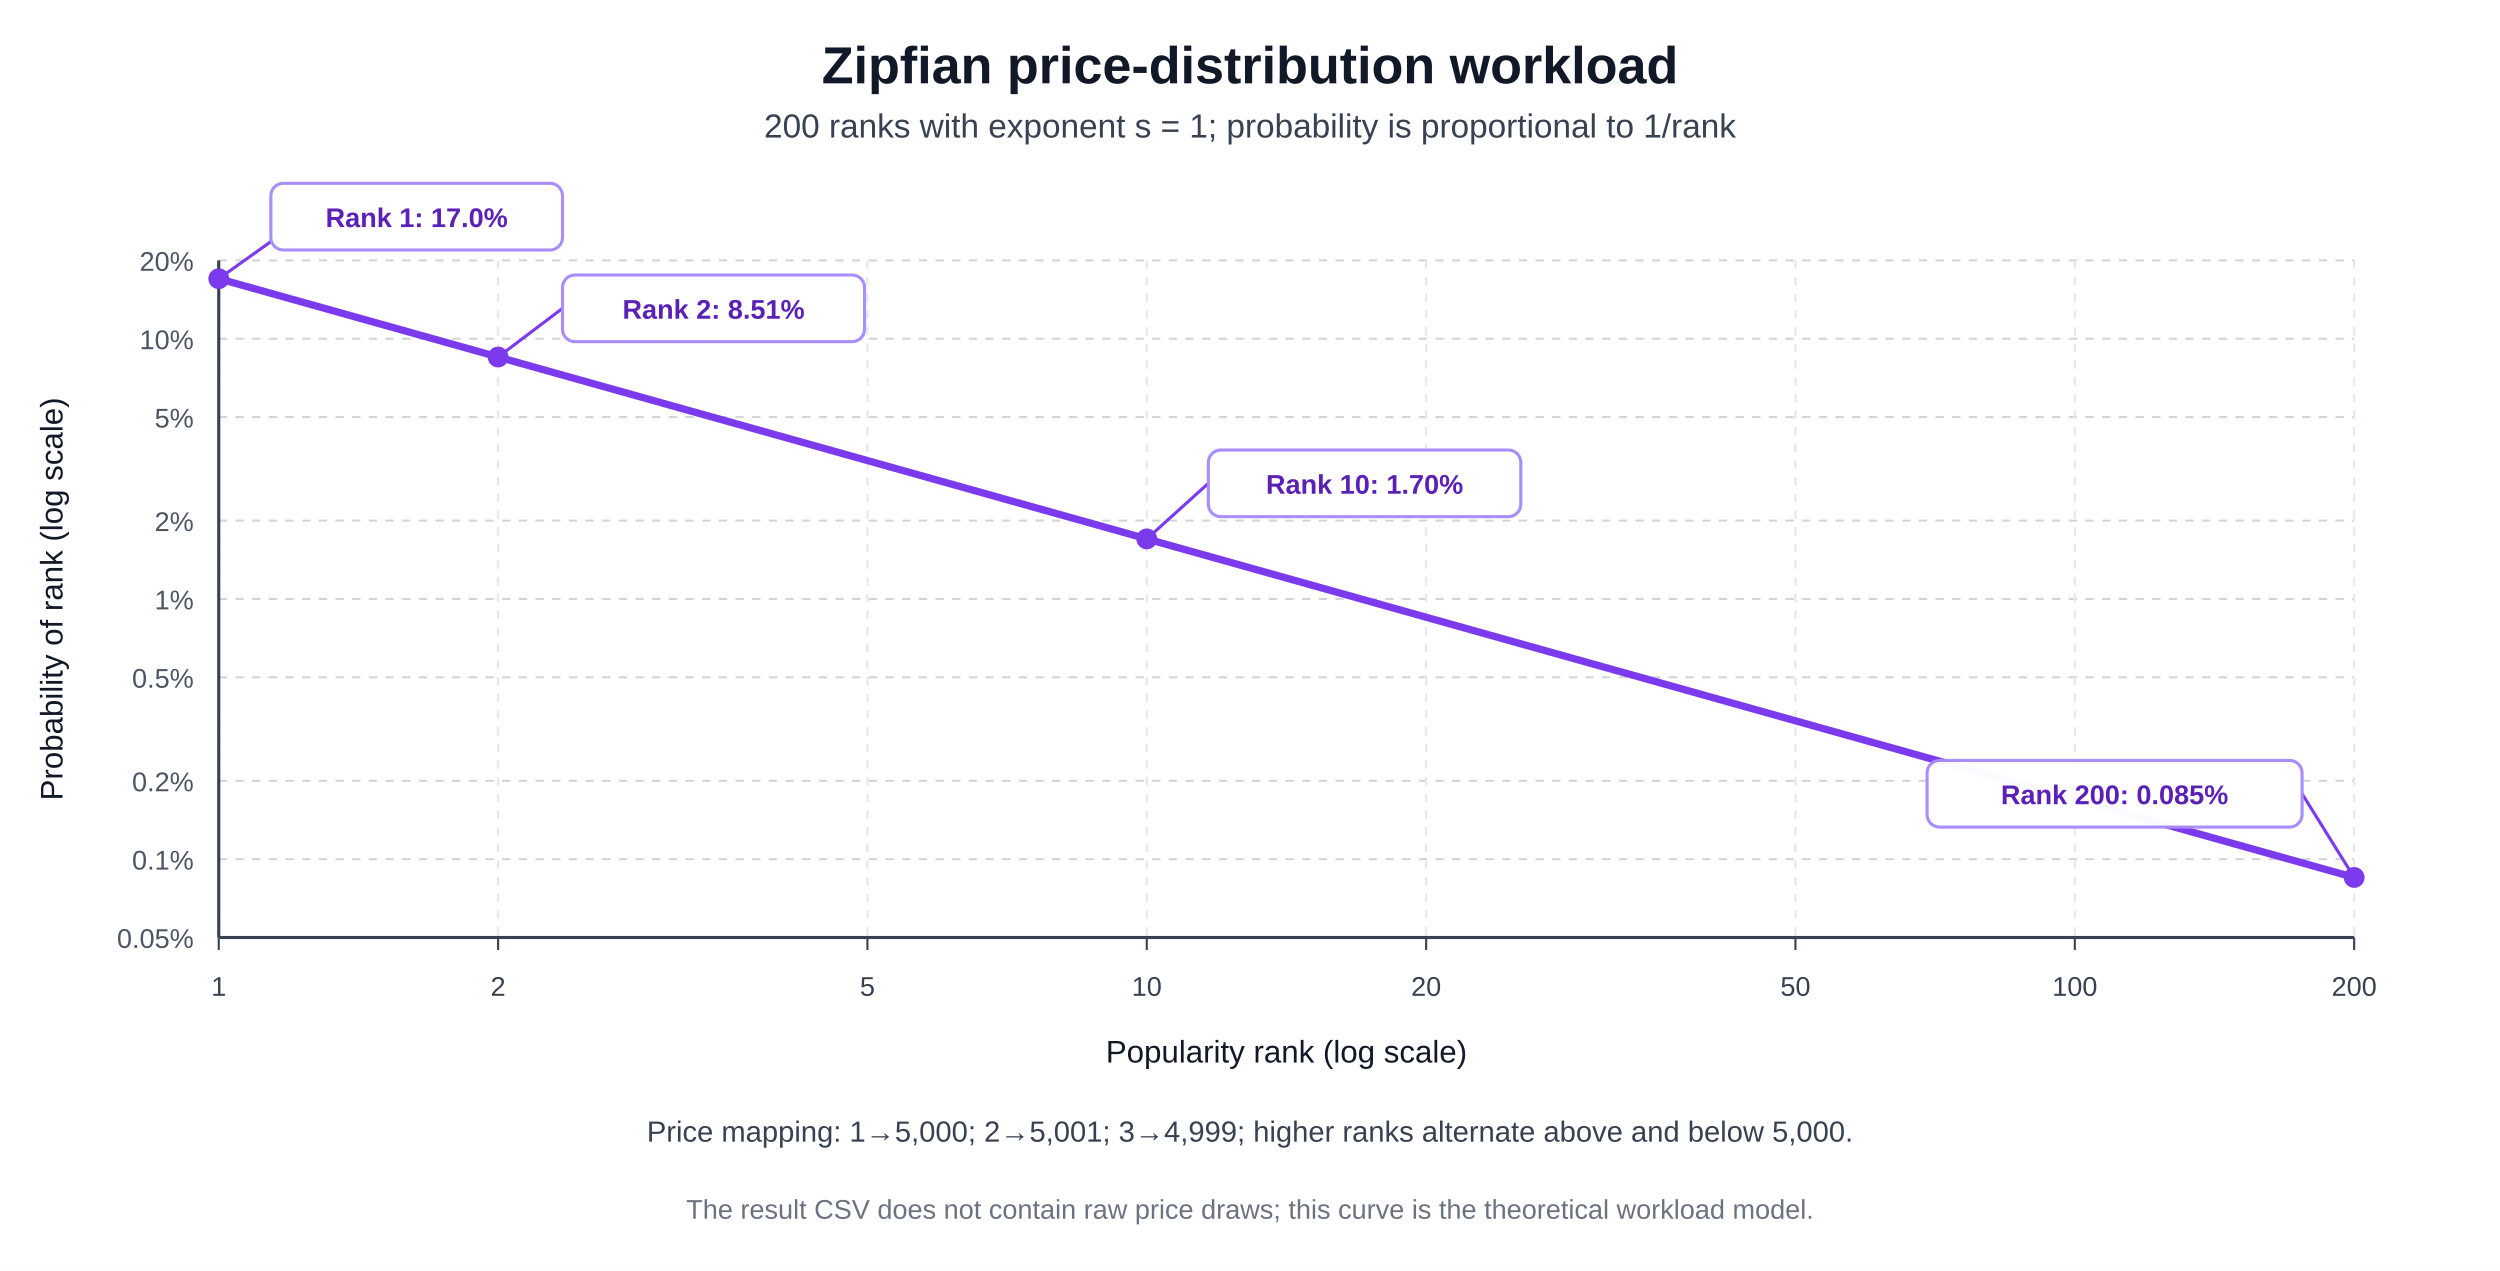
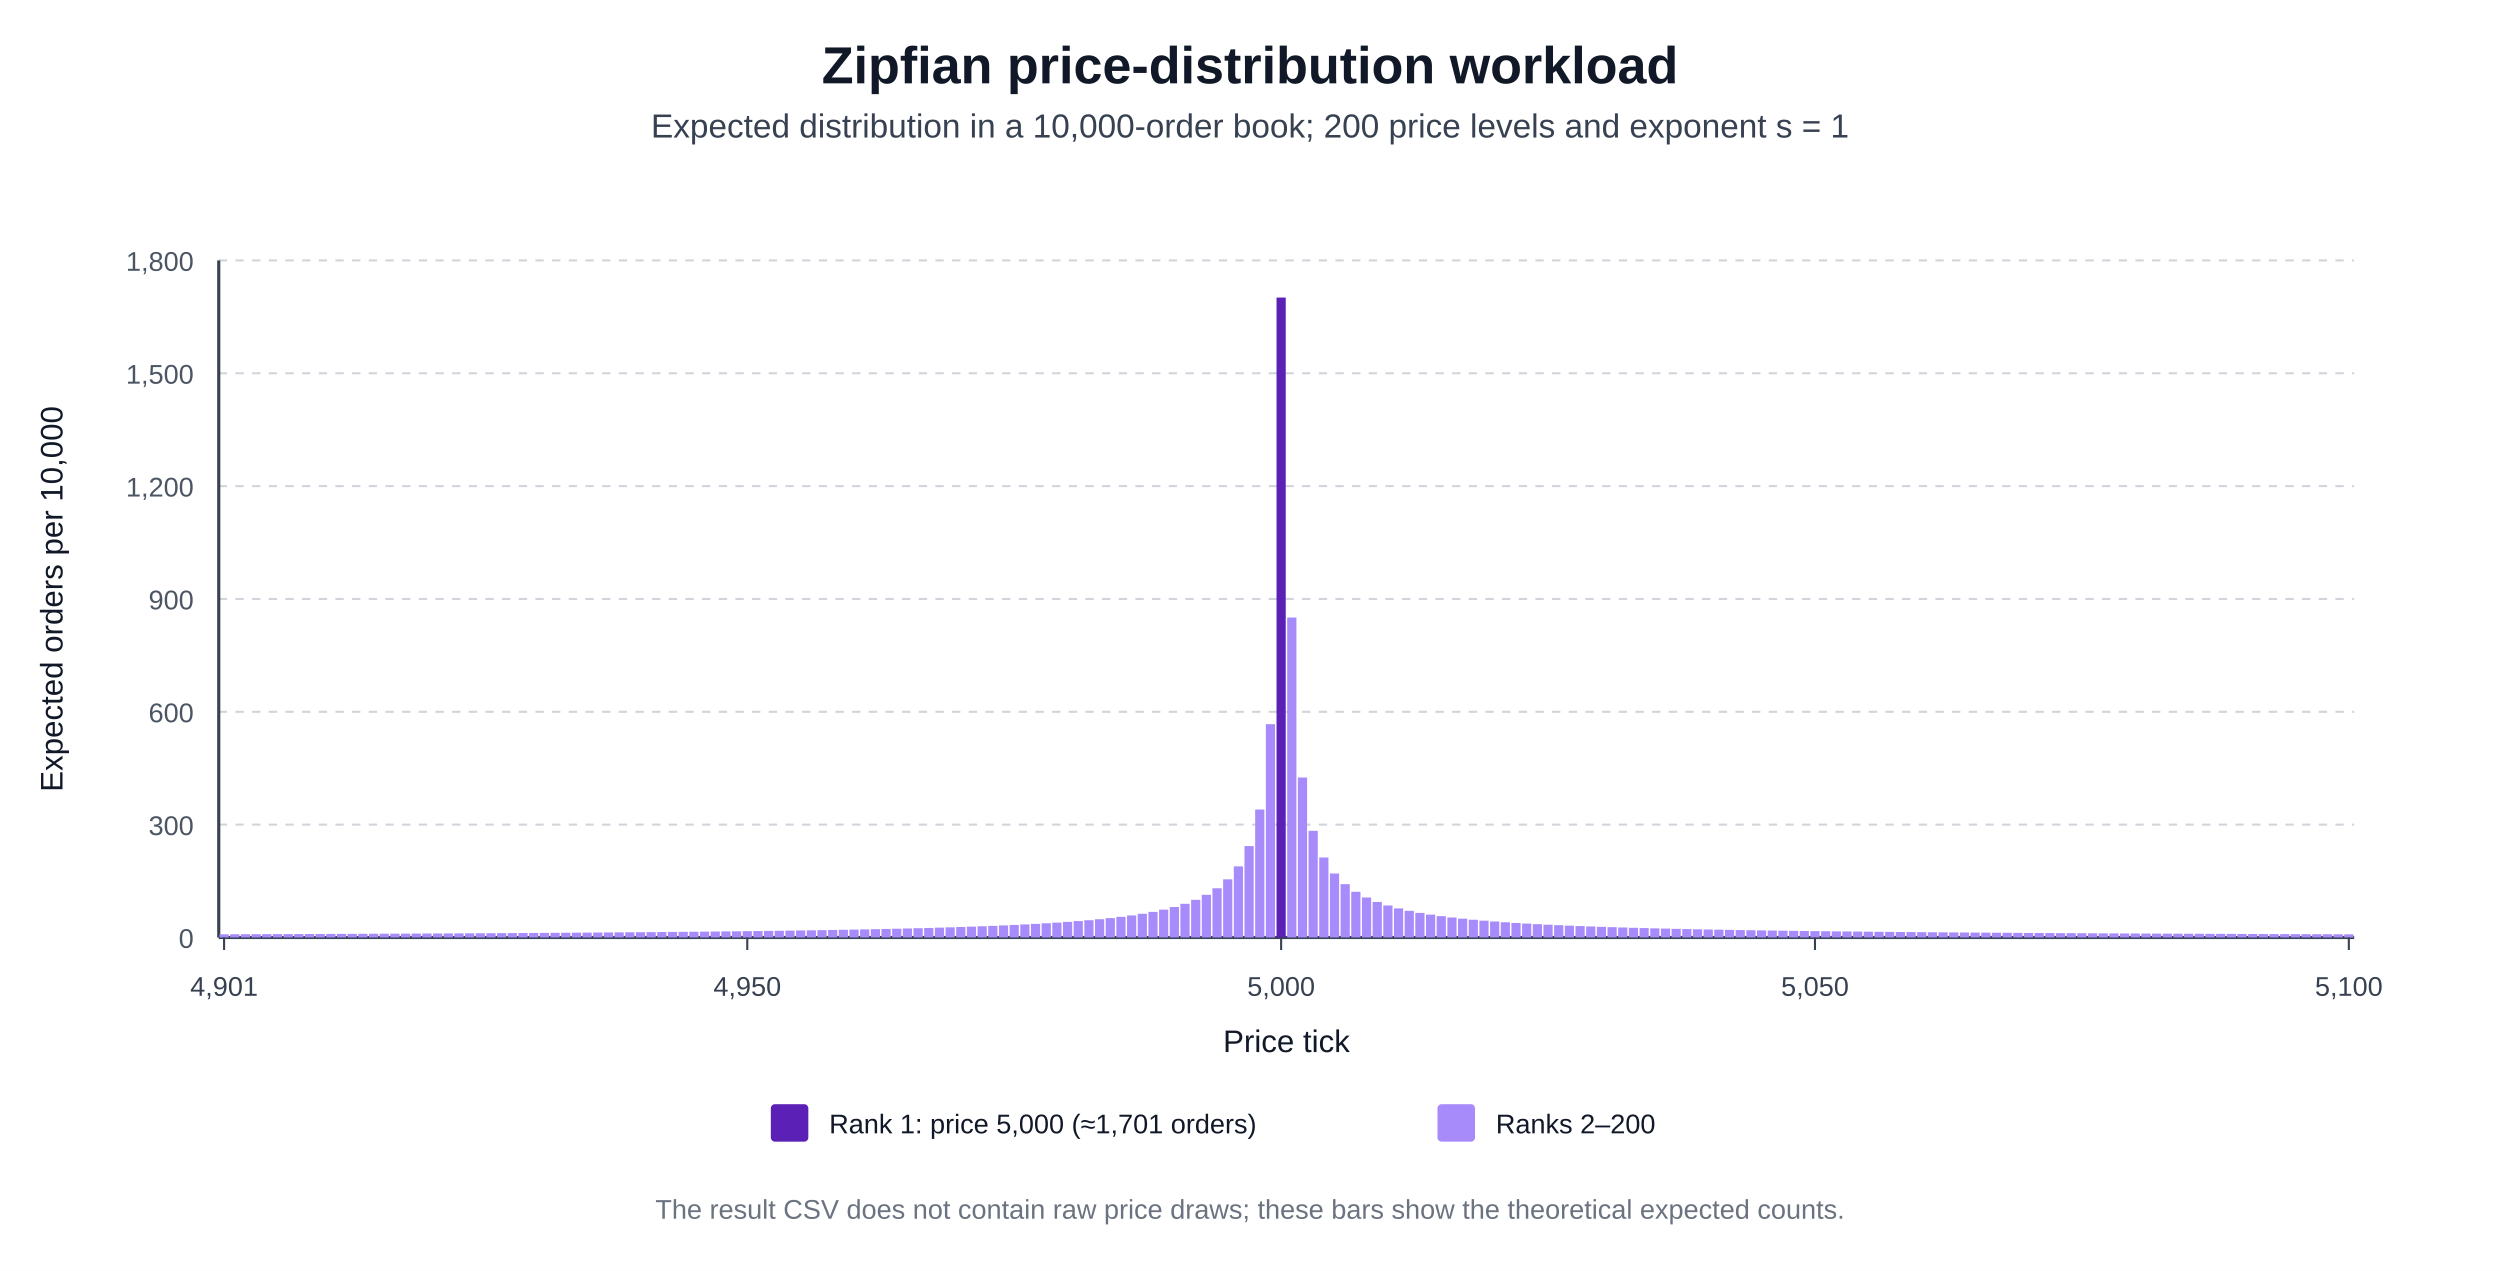
<svg xmlns="http://www.w3.org/2000/svg" width="1200" height="610" viewBox="0 0 1200 610">
  <rect width="100%" height="100%" fill="white" />
  <text x="600.00" y="40.00" font-family="Arial, Helvetica, sans-serif" font-size="25" font-weight="bold" fill="#111827" text-anchor="middle">Zipfian price-distribution workload</text>
-   <text x="600.00" y="66.00" font-family="Arial, Helvetica, sans-serif" font-size="16" font-weight="normal" fill="#374151" text-anchor="middle">200 ranks with exponent s = 1; probability is proportional to 1/rank</text>
+   <text x="600.00" y="66.00" font-family="Arial, Helvetica, sans-serif" font-size="16" font-weight="normal" fill="#374151" text-anchor="middle">Expected distribution in a 10,000-order book; 200 price levels and exponent s = 1</text>
  <line x1="105.00" y1="450.00" x2="1130.00" y2="450.00" stroke="#D1D5DB" stroke-width="1" stroke-dasharray="4 4" />
-   <text x="93.00" y="455.00" font-family="Arial, Helvetica, sans-serif" font-size="13" font-weight="normal" fill="#4B5563" text-anchor="end">0.05%</text>
-   <line x1="105.00" y1="412.40" x2="1130.00" y2="412.40" stroke="#D1D5DB" stroke-width="1" stroke-dasharray="4 4" />
-   <text x="93.00" y="417.40" font-family="Arial, Helvetica, sans-serif" font-size="13" font-weight="normal" fill="#4B5563" text-anchor="end">0.1%</text>
-   <line x1="105.00" y1="374.80" x2="1130.00" y2="374.80" stroke="#D1D5DB" stroke-width="1" stroke-dasharray="4 4" />
-   <text x="93.00" y="379.80" font-family="Arial, Helvetica, sans-serif" font-size="13" font-weight="normal" fill="#4B5563" text-anchor="end">0.2%</text>
-   <line x1="105.00" y1="325.10" x2="1130.00" y2="325.10" stroke="#D1D5DB" stroke-width="1" stroke-dasharray="4 4" />
-   <text x="93.00" y="330.10" font-family="Arial, Helvetica, sans-serif" font-size="13" font-weight="normal" fill="#4B5563" text-anchor="end">0.5%</text>
+   <text x="93.00" y="455.00" font-family="Arial, Helvetica, sans-serif" font-size="13" font-weight="normal" fill="#4B5563" text-anchor="end">0</text>
+   <line x1="105.00" y1="395.83" x2="1130.00" y2="395.83" stroke="#D1D5DB" stroke-width="1" stroke-dasharray="4 4" />
+   <text x="93.00" y="400.83" font-family="Arial, Helvetica, sans-serif" font-size="13" font-weight="normal" fill="#4B5563" text-anchor="end">300</text>
+   <line x1="105.00" y1="341.67" x2="1130.00" y2="341.67" stroke="#D1D5DB" stroke-width="1" stroke-dasharray="4 4" />
+   <text x="93.00" y="346.67" font-family="Arial, Helvetica, sans-serif" font-size="13" font-weight="normal" fill="#4B5563" text-anchor="end">600</text>
  <line x1="105.00" y1="287.50" x2="1130.00" y2="287.50" stroke="#D1D5DB" stroke-width="1" stroke-dasharray="4 4" />
-   <text x="93.00" y="292.50" font-family="Arial, Helvetica, sans-serif" font-size="13" font-weight="normal" fill="#4B5563" text-anchor="end">1%</text>
-   <line x1="105.00" y1="249.90" x2="1130.00" y2="249.90" stroke="#D1D5DB" stroke-width="1" stroke-dasharray="4 4" />
-   <text x="93.00" y="254.90" font-family="Arial, Helvetica, sans-serif" font-size="13" font-weight="normal" fill="#4B5563" text-anchor="end">2%</text>
-   <line x1="105.00" y1="200.20" x2="1130.00" y2="200.20" stroke="#D1D5DB" stroke-width="1" stroke-dasharray="4 4" />
-   <text x="93.00" y="205.20" font-family="Arial, Helvetica, sans-serif" font-size="13" font-weight="normal" fill="#4B5563" text-anchor="end">5%</text>
-   <line x1="105.00" y1="162.60" x2="1130.00" y2="162.60" stroke="#D1D5DB" stroke-width="1" stroke-dasharray="4 4" />
-   <text x="93.00" y="167.60" font-family="Arial, Helvetica, sans-serif" font-size="13" font-weight="normal" fill="#4B5563" text-anchor="end">10%</text>
+   <text x="93.00" y="292.50" font-family="Arial, Helvetica, sans-serif" font-size="13" font-weight="normal" fill="#4B5563" text-anchor="end">900</text>
+   <line x1="105.00" y1="233.33" x2="1130.00" y2="233.33" stroke="#D1D5DB" stroke-width="1" stroke-dasharray="4 4" />
+   <text x="93.00" y="238.33" font-family="Arial, Helvetica, sans-serif" font-size="13" font-weight="normal" fill="#4B5563" text-anchor="end">1,200</text>
+   <line x1="105.00" y1="179.17" x2="1130.00" y2="179.17" stroke="#D1D5DB" stroke-width="1" stroke-dasharray="4 4" />
+   <text x="93.00" y="184.17" font-family="Arial, Helvetica, sans-serif" font-size="13" font-weight="normal" fill="#4B5563" text-anchor="end">1,500</text>
  <line x1="105.00" y1="125.00" x2="1130.00" y2="125.00" stroke="#D1D5DB" stroke-width="1" stroke-dasharray="4 4" />
-   <text x="93.00" y="130.00" font-family="Arial, Helvetica, sans-serif" font-size="13" font-weight="normal" fill="#4B5563" text-anchor="end">20%</text>
-   <line x1="105.00" y1="125.00" x2="105.00" y2="450.00" stroke="#E5E7EB" stroke-width="1" stroke-dasharray="4 4" />
-   <line x1="105.00" y1="450.00" x2="105.00" y2="456.00" stroke="#374151" stroke-width="1" />
-   <text x="105.00" y="478.00" font-family="Arial, Helvetica, sans-serif" font-size="13" font-weight="normal" fill="#374151" text-anchor="middle">1</text>
-   <line x1="239.09" y1="125.00" x2="239.09" y2="450.00" stroke="#E5E7EB" stroke-width="1" stroke-dasharray="4 4" />
-   <line x1="239.09" y1="450.00" x2="239.09" y2="456.00" stroke="#374151" stroke-width="1" />
-   <text x="239.09" y="478.00" font-family="Arial, Helvetica, sans-serif" font-size="13" font-weight="normal" fill="#374151" text-anchor="middle">2</text>
-   <line x1="416.36" y1="125.00" x2="416.36" y2="450.00" stroke="#E5E7EB" stroke-width="1" stroke-dasharray="4 4" />
-   <line x1="416.36" y1="450.00" x2="416.36" y2="456.00" stroke="#374151" stroke-width="1" />
-   <text x="416.36" y="478.00" font-family="Arial, Helvetica, sans-serif" font-size="13" font-weight="normal" fill="#374151" text-anchor="middle">5</text>
-   <line x1="550.45" y1="125.00" x2="550.45" y2="450.00" stroke="#E5E7EB" stroke-width="1" stroke-dasharray="4 4" />
-   <line x1="550.45" y1="450.00" x2="550.45" y2="456.00" stroke="#374151" stroke-width="1" />
-   <text x="550.45" y="478.00" font-family="Arial, Helvetica, sans-serif" font-size="13" font-weight="normal" fill="#374151" text-anchor="middle">10</text>
-   <line x1="684.55" y1="125.00" x2="684.55" y2="450.00" stroke="#E5E7EB" stroke-width="1" stroke-dasharray="4 4" />
-   <line x1="684.55" y1="450.00" x2="684.55" y2="456.00" stroke="#374151" stroke-width="1" />
-   <text x="684.55" y="478.00" font-family="Arial, Helvetica, sans-serif" font-size="13" font-weight="normal" fill="#374151" text-anchor="middle">20</text>
-   <line x1="861.81" y1="125.00" x2="861.81" y2="450.00" stroke="#E5E7EB" stroke-width="1" stroke-dasharray="4 4" />
-   <line x1="861.81" y1="450.00" x2="861.81" y2="456.00" stroke="#374151" stroke-width="1" />
-   <text x="861.81" y="478.00" font-family="Arial, Helvetica, sans-serif" font-size="13" font-weight="normal" fill="#374151" text-anchor="middle">50</text>
-   <line x1="995.91" y1="125.00" x2="995.91" y2="450.00" stroke="#E5E7EB" stroke-width="1" stroke-dasharray="4 4" />
-   <line x1="995.91" y1="450.00" x2="995.91" y2="456.00" stroke="#374151" stroke-width="1" />
-   <text x="995.91" y="478.00" font-family="Arial, Helvetica, sans-serif" font-size="13" font-weight="normal" fill="#374151" text-anchor="middle">100</text>
-   <line x1="1130.00" y1="125.00" x2="1130.00" y2="450.00" stroke="#E5E7EB" stroke-width="1" stroke-dasharray="4 4" />
-   <line x1="1130.00" y1="450.00" x2="1130.00" y2="456.00" stroke="#374151" stroke-width="1" />
-   <text x="1130.00" y="478.00" font-family="Arial, Helvetica, sans-serif" font-size="13" font-weight="normal" fill="#374151" text-anchor="middle">200</text>
+   <text x="93.00" y="130.00" font-family="Arial, Helvetica, sans-serif" font-size="13" font-weight="normal" fill="#4B5563" text-anchor="end">1,800</text>
  <line x1="105.00" y1="125.00" x2="105.00" y2="450.00" stroke="#374151" stroke-width="1.5" />
  <line x1="105.00" y1="450.00" x2="1130.00" y2="450.00" stroke="#374151" stroke-width="1.5" />
-   <polyline points="105.00,133.78 239.09,171.37 317.53,193.37 373.19,208.97 416.36,221.08 451.63,230.97 481.45,239.33 507.28,246.57 530.07,252.96 550.45,258.68 568.89,263.85 585.72,268.57 601.21,272.91 615.55,276.93 628.89,280.67 641.38,284.17 653.11,287.46 664.16,290.56 674.62,293.49 684.55,296.28 693.99,298.92 702.99,301.45 711.59,303.86 719.82,306.17 727.72,308.38 735.30,310.51 742.60,312.55 749.64,314.53 756.43,316.43 762.99,318.27 769.33,320.05 775.47,321.77 781.43,323.44 787.20,325.06 792.81,326.63 798.26,328.16 803.56,329.65 808.72,331.09 813.74,332.50 818.64,333.87 823.42,335.21 828.08,336.52 832.63,337.80 837.08,339.04 841.43,340.26 845.68,341.46 849.84,342.62 853.91,343.76 857.90,344.88 861.81,345.98 865.64,347.05 869.40,348.11 873.08,349.14 876.70,350.15 880.25,351.15 883.74,352.13 887.16,353.09 890.52,354.03 893.83,354.96 897.08,355.87 900.28,356.77 903.43,357.65 906.52,358.52 909.57,359.37 912.57,360.21 915.52,361.04 918.43,361.85 921.30,362.66 924.12,363.45 926.90,364.23 929.65,365.00 932.35,365.76 935.02,366.51 937.65,367.24 940.25,367.97 942.81,368.69 945.34,369.40 947.84,370.10 950.30,370.79 952.74,371.47 955.14,372.15 957.51,372.81 959.86,373.47 962.18,374.12 964.46,374.76 966.73,375.40 968.96,376.02 971.18,376.64 973.36,377.26 975.52,377.86 977.66,378.46 979.77,379.05 981.87,379.64 983.94,380.22 985.98,380.80 988.01,381.36 990.01,381.93 992.00,382.48 993.96,383.03 995.91,383.58 997.83,384.12 999.74,384.65 1001.62,385.18 1003.49,385.71 1005.34,386.22 1007.18,386.74 1008.99,387.25 1010.79,387.75 1012.58,388.25 1014.34,388.75 1016.09,389.24 1017.83,389.73 1019.55,390.21 1021.25,390.69 1022.94,391.16 1024.62,391.63 1026.28,392.09 1027.93,392.56 1029.56,393.01 1031.18,393.47 1032.78,393.92 1034.37,394.36 1035.95,394.81 1037.52,395.25 1039.07,395.68 1040.62,396.11 1042.15,396.54 1043.66,396.97 1045.17,397.39 1046.66,397.81 1048.14,398.23 1049.62,398.64 1051.08,399.05 1052.52,399.45 1053.96,399.86 1055.39,400.26 1056.81,400.65 1058.21,401.05 1059.61,401.44 1061.00,401.83 1062.38,402.22 1063.74,402.60 1065.10,402.98 1066.45,403.36 1067.79,403.73 1069.12,404.11 1070.44,404.48 1071.75,404.84 1073.05,405.21 1074.35,405.57 1075.63,405.93 1076.91,406.29 1078.18,406.65 1079.44,407.00 1080.69,407.35 1081.93,407.70 1083.17,408.05 1084.40,408.39 1085.62,408.73 1086.83,409.07 1088.04,409.41 1089.23,409.75 1090.42,410.08 1091.61,410.41 1092.78,410.74 1093.95,411.07 1095.12,411.40 1096.27,411.72 1097.42,412.04 1098.56,412.36 1099.69,412.68 1100.82,413.00 1101.94,413.31 1103.06,413.62 1104.17,413.93 1105.27,414.24 1106.37,414.55 1107.46,414.86 1108.54,415.16 1109.62,415.46 1110.69,415.76 1111.75,416.06 1112.81,416.36 1113.87,416.65 1114.92,416.95 1115.96,417.24 1117.00,417.53 1118.03,417.82 1119.06,418.11 1120.08,418.39 1121.09,418.68 1122.10,418.96 1123.11,419.24 1124.11,419.52 1125.10,419.80 1126.09,420.08 1127.08,420.36 1128.06,420.63 1129.03,420.90 1130.00,421.18" fill="none" stroke="#7C3AED" stroke-width="3.5" stroke-linejoin="round" stroke-linecap="round" />
-   <line x1="105.00" y1="133.78" x2="130.00" y2="116.00" stroke="#7C3AED" stroke-width="1.5" />
-   <rect x="130.00" y="88.00" width="140.00" height="32.00" fill="#FFFFFF" stroke="#A78BFA" stroke-width="1.5" opacity="0.97" rx="6" />
-   <circle cx="105.00" cy="133.78" r="5.00" fill="#7C3AED" />
-   <text x="200.00" y="109.00" font-family="Arial, Helvetica, sans-serif" font-size="13" font-weight="bold" fill="#5B21B6" text-anchor="middle">Rank 1: 17.0%</text>
-   <line x1="239.09" y1="171.37" x2="270.00" y2="148.00" stroke="#7C3AED" stroke-width="1.5" />
-   <rect x="270.00" y="132.00" width="145.00" height="32.00" fill="#FFFFFF" stroke="#A78BFA" stroke-width="1.5" opacity="0.97" rx="6" />
-   <circle cx="239.09" cy="171.37" r="5.00" fill="#7C3AED" />
-   <text x="342.50" y="153.00" font-family="Arial, Helvetica, sans-serif" font-size="13" font-weight="bold" fill="#5B21B6" text-anchor="middle">Rank 2: 8.51%</text>
-   <line x1="550.45" y1="258.68" x2="580.00" y2="232.00" stroke="#7C3AED" stroke-width="1.5" />
-   <rect x="580.00" y="216.00" width="150.00" height="32.00" fill="#FFFFFF" stroke="#A78BFA" stroke-width="1.5" opacity="0.97" rx="6" />
-   <circle cx="550.45" cy="258.68" r="5.00" fill="#7C3AED" />
-   <text x="655.00" y="237.00" font-family="Arial, Helvetica, sans-serif" font-size="13" font-weight="bold" fill="#5B21B6" text-anchor="middle">Rank 10: 1.70%</text>
-   <line x1="1130.00" y1="421.18" x2="1105.00" y2="381.00" stroke="#7C3AED" stroke-width="1.5" />
-   <rect x="925.00" y="365.00" width="180.00" height="32.00" fill="#FFFFFF" stroke="#A78BFA" stroke-width="1.5" opacity="0.97" rx="6" />
-   <circle cx="1130.00" cy="421.18" r="5.00" fill="#7C3AED" />
-   <text x="1015.00" y="386.00" font-family="Arial, Helvetica, sans-serif" font-size="13" font-weight="bold" fill="#5B21B6" text-anchor="middle">Rank 200: 0.085%</text>
-   <text x="617.50" y="510.00" font-family="Arial, Helvetica, sans-serif" font-size="15" font-weight="normal" fill="#111827" text-anchor="middle">Popularity rank (log scale)</text>
-   <text x="30.00" y="287.50" font-family="Arial, Helvetica, sans-serif" font-size="15" font-weight="normal" fill="#111827" text-anchor="middle" transform="rotate(-90.0 30.00 287.50)">Probability of rank (log scale)</text>
-   <text x="600.00" y="548.00" font-family="Arial, Helvetica, sans-serif" font-size="14" font-weight="normal" fill="#374151" text-anchor="middle">Price mapping: 1→5,000; 2→5,001; 3→4,999; higher ranks alternate above and below 5,000.</text>
-   <text x="600.00" y="585.00" font-family="Arial, Helvetica, sans-serif" font-size="13" font-weight="normal" fill="#6B7280" text-anchor="middle">The result CSV does not contain raw price draws; this curve is the theoretical workload model.</text>
+   <rect x="105.35" y="448.46" width="4.42" height="1.54" fill="#A78BFA" stroke="none" stroke-width="1" opacity="1" rx="0" />
+   <rect x="110.47" y="448.44" width="4.42" height="1.56" fill="#A78BFA" stroke="none" stroke-width="1" opacity="1" rx="0" />
+   <rect x="115.60" y="448.42" width="4.42" height="1.58" fill="#A78BFA" stroke="none" stroke-width="1" opacity="1" rx="0" />
+   <rect x="120.72" y="448.41" width="4.42" height="1.59" fill="#A78BFA" stroke="none" stroke-width="1" opacity="1" rx="0" />
+   <rect x="125.85" y="448.39" width="4.42" height="1.61" fill="#A78BFA" stroke="none" stroke-width="1" opacity="1" rx="0" />
+   <rect x="130.97" y="448.37" width="4.42" height="1.63" fill="#A78BFA" stroke="none" stroke-width="1" opacity="1" rx="0" />
+   <rect x="136.10" y="448.36" width="4.42" height="1.64" fill="#A78BFA" stroke="none" stroke-width="1" opacity="1" rx="0" />
+   <rect x="141.22" y="448.34" width="4.42" height="1.66" fill="#A78BFA" stroke="none" stroke-width="1" opacity="1" rx="0" />
+   <rect x="146.35" y="448.32" width="4.42" height="1.68" fill="#A78BFA" stroke="none" stroke-width="1" opacity="1" rx="0" />
+   <rect x="151.47" y="448.30" width="4.42" height="1.70" fill="#A78BFA" stroke="none" stroke-width="1" opacity="1" rx="0" />
+   <rect x="156.60" y="448.28" width="4.42" height="1.72" fill="#A78BFA" stroke="none" stroke-width="1" opacity="1" rx="0" />
+   <rect x="161.72" y="448.26" width="4.42" height="1.74" fill="#A78BFA" stroke="none" stroke-width="1" opacity="1" rx="0" />
+   <rect x="166.85" y="448.24" width="4.42" height="1.76" fill="#A78BFA" stroke="none" stroke-width="1" opacity="1" rx="0" />
+   <rect x="171.97" y="448.22" width="4.42" height="1.78" fill="#A78BFA" stroke="none" stroke-width="1" opacity="1" rx="0" />
+   <rect x="177.10" y="448.20" width="4.42" height="1.80" fill="#A78BFA" stroke="none" stroke-width="1" opacity="1" rx="0" />
+   <rect x="182.22" y="448.18" width="4.42" height="1.82" fill="#A78BFA" stroke="none" stroke-width="1" opacity="1" rx="0" />
+   <rect x="187.35" y="448.16" width="4.42" height="1.84" fill="#A78BFA" stroke="none" stroke-width="1" opacity="1" rx="0" />
+   <rect x="192.47" y="448.14" width="4.42" height="1.86" fill="#A78BFA" stroke="none" stroke-width="1" opacity="1" rx="0" />
+   <rect x="197.60" y="448.12" width="4.42" height="1.88" fill="#A78BFA" stroke="none" stroke-width="1" opacity="1" rx="0" />
+   <rect x="202.72" y="448.09" width="4.42" height="1.91" fill="#A78BFA" stroke="none" stroke-width="1" opacity="1" rx="0" />
+   <rect x="207.85" y="448.07" width="4.42" height="1.93" fill="#A78BFA" stroke="none" stroke-width="1" opacity="1" rx="0" />
+   <rect x="212.97" y="448.04" width="4.42" height="1.96" fill="#A78BFA" stroke="none" stroke-width="1" opacity="1" rx="0" />
+   <rect x="218.10" y="448.02" width="4.42" height="1.98" fill="#A78BFA" stroke="none" stroke-width="1" opacity="1" rx="0" />
+   <rect x="223.22" y="447.99" width="4.42" height="2.01" fill="#A78BFA" stroke="none" stroke-width="1" opacity="1" rx="0" />
+   <rect x="228.35" y="447.97" width="4.42" height="2.03" fill="#A78BFA" stroke="none" stroke-width="1" opacity="1" rx="0" />
+   <rect x="233.47" y="447.94" width="4.42" height="2.06" fill="#A78BFA" stroke="none" stroke-width="1" opacity="1" rx="0" />
+   <rect x="238.60" y="447.91" width="4.42" height="2.09" fill="#A78BFA" stroke="none" stroke-width="1" opacity="1" rx="0" />
+   <rect x="243.72" y="447.88" width="4.42" height="2.12" fill="#A78BFA" stroke="none" stroke-width="1" opacity="1" rx="0" />
+   <rect x="248.85" y="447.85" width="4.42" height="2.15" fill="#A78BFA" stroke="none" stroke-width="1" opacity="1" rx="0" />
+   <rect x="253.97" y="447.82" width="4.42" height="2.18" fill="#A78BFA" stroke="none" stroke-width="1" opacity="1" rx="0" />
+   <rect x="259.10" y="447.79" width="4.42" height="2.21" fill="#A78BFA" stroke="none" stroke-width="1" opacity="1" rx="0" />
+   <rect x="264.23" y="447.76" width="4.42" height="2.24" fill="#A78BFA" stroke="none" stroke-width="1" opacity="1" rx="0" />
+   <rect x="269.35" y="447.72" width="4.42" height="2.28" fill="#A78BFA" stroke="none" stroke-width="1" opacity="1" rx="0" />
+   <rect x="274.48" y="447.69" width="4.42" height="2.31" fill="#A78BFA" stroke="none" stroke-width="1" opacity="1" rx="0" />
+   <rect x="279.60" y="447.66" width="4.42" height="2.34" fill="#A78BFA" stroke="none" stroke-width="1" opacity="1" rx="0" />
+   <rect x="284.73" y="447.62" width="4.42" height="2.38" fill="#A78BFA" stroke="none" stroke-width="1" opacity="1" rx="0" />
+   <rect x="289.85" y="447.58" width="4.42" height="2.42" fill="#A78BFA" stroke="none" stroke-width="1" opacity="1" rx="0" />
+   <rect x="294.98" y="447.54" width="4.42" height="2.46" fill="#A78BFA" stroke="none" stroke-width="1" opacity="1" rx="0" />
+   <rect x="300.10" y="447.50" width="4.42" height="2.50" fill="#A78BFA" stroke="none" stroke-width="1" opacity="1" rx="0" />
+   <rect x="305.23" y="447.46" width="4.42" height="2.54" fill="#A78BFA" stroke="none" stroke-width="1" opacity="1" rx="0" />
+   <rect x="310.35" y="447.42" width="4.42" height="2.58" fill="#A78BFA" stroke="none" stroke-width="1" opacity="1" rx="0" />
+   <rect x="315.48" y="447.37" width="4.42" height="2.63" fill="#A78BFA" stroke="none" stroke-width="1" opacity="1" rx="0" />
+   <rect x="320.60" y="447.33" width="4.42" height="2.67" fill="#A78BFA" stroke="none" stroke-width="1" opacity="1" rx="0" />
+   <rect x="325.73" y="447.28" width="4.42" height="2.72" fill="#A78BFA" stroke="none" stroke-width="1" opacity="1" rx="0" />
+   <rect x="330.85" y="447.23" width="4.42" height="2.77" fill="#A78BFA" stroke="none" stroke-width="1" opacity="1" rx="0" />
+   <rect x="335.98" y="447.18" width="4.42" height="2.82" fill="#A78BFA" stroke="none" stroke-width="1" opacity="1" rx="0" />
+   <rect x="341.10" y="447.13" width="4.42" height="2.87" fill="#A78BFA" stroke="none" stroke-width="1" opacity="1" rx="0" />
+   <rect x="346.23" y="447.07" width="4.42" height="2.93" fill="#A78BFA" stroke="none" stroke-width="1" opacity="1" rx="0" />
+   <rect x="351.35" y="447.02" width="4.42" height="2.98" fill="#A78BFA" stroke="none" stroke-width="1" opacity="1" rx="0" />
+   <rect x="356.48" y="446.96" width="4.42" height="3.04" fill="#A78BFA" stroke="none" stroke-width="1" opacity="1" rx="0" />
+   <rect x="361.60" y="446.90" width="4.42" height="3.10" fill="#A78BFA" stroke="none" stroke-width="1" opacity="1" rx="0" />
+   <rect x="366.73" y="446.83" width="4.42" height="3.17" fill="#A78BFA" stroke="none" stroke-width="1" opacity="1" rx="0" />
+   <rect x="371.85" y="446.77" width="4.42" height="3.23" fill="#A78BFA" stroke="none" stroke-width="1" opacity="1" rx="0" />
+   <rect x="376.98" y="446.70" width="4.42" height="3.30" fill="#A78BFA" stroke="none" stroke-width="1" opacity="1" rx="0" />
+   <rect x="382.10" y="446.62" width="4.42" height="3.38" fill="#A78BFA" stroke="none" stroke-width="1" opacity="1" rx="0" />
+   <rect x="387.23" y="446.55" width="4.42" height="3.45" fill="#A78BFA" stroke="none" stroke-width="1" opacity="1" rx="0" />
+   <rect x="392.35" y="446.47" width="4.42" height="3.53" fill="#A78BFA" stroke="none" stroke-width="1" opacity="1" rx="0" />
+   <rect x="397.48" y="446.39" width="4.42" height="3.61" fill="#A78BFA" stroke="none" stroke-width="1" opacity="1" rx="0" />
+   <rect x="402.60" y="446.30" width="4.42" height="3.70" fill="#A78BFA" stroke="none" stroke-width="1" opacity="1" rx="0" />
+   <rect x="407.73" y="446.21" width="4.42" height="3.79" fill="#A78BFA" stroke="none" stroke-width="1" opacity="1" rx="0" />
+   <rect x="412.85" y="446.11" width="4.42" height="3.89" fill="#A78BFA" stroke="none" stroke-width="1" opacity="1" rx="0" />
+   <rect x="417.98" y="446.01" width="4.42" height="3.99" fill="#A78BFA" stroke="none" stroke-width="1" opacity="1" rx="0" />
+   <rect x="423.10" y="445.90" width="4.42" height="4.10" fill="#A78BFA" stroke="none" stroke-width="1" opacity="1" rx="0" />
+   <rect x="428.23" y="445.79" width="4.42" height="4.21" fill="#A78BFA" stroke="none" stroke-width="1" opacity="1" rx="0" />
+   <rect x="433.35" y="445.67" width="4.42" height="4.33" fill="#A78BFA" stroke="none" stroke-width="1" opacity="1" rx="0" />
+   <rect x="438.48" y="445.55" width="4.42" height="4.45" fill="#A78BFA" stroke="none" stroke-width="1" opacity="1" rx="0" />
+   <rect x="443.60" y="445.42" width="4.42" height="4.58" fill="#A78BFA" stroke="none" stroke-width="1" opacity="1" rx="0" />
+   <rect x="448.73" y="445.27" width="4.42" height="4.73" fill="#A78BFA" stroke="none" stroke-width="1" opacity="1" rx="0" />
+   <rect x="453.85" y="445.12" width="4.42" height="4.88" fill="#A78BFA" stroke="none" stroke-width="1" opacity="1" rx="0" />
+   <rect x="458.98" y="444.96" width="4.42" height="5.04" fill="#A78BFA" stroke="none" stroke-width="1" opacity="1" rx="0" />
+   <rect x="464.10" y="444.79" width="4.42" height="5.21" fill="#A78BFA" stroke="none" stroke-width="1" opacity="1" rx="0" />
+   <rect x="469.23" y="444.61" width="4.42" height="5.39" fill="#A78BFA" stroke="none" stroke-width="1" opacity="1" rx="0" />
+   <rect x="474.35" y="444.42" width="4.42" height="5.58" fill="#A78BFA" stroke="none" stroke-width="1" opacity="1" rx="0" />
+   <rect x="479.48" y="444.20" width="4.42" height="5.80" fill="#A78BFA" stroke="none" stroke-width="1" opacity="1" rx="0" />
+   <rect x="484.60" y="443.98" width="4.42" height="6.02" fill="#A78BFA" stroke="none" stroke-width="1" opacity="1" rx="0" />
+   <rect x="489.73" y="443.73" width="4.42" height="6.27" fill="#A78BFA" stroke="none" stroke-width="1" opacity="1" rx="0" />
+   <rect x="494.85" y="443.46" width="4.42" height="6.54" fill="#A78BFA" stroke="none" stroke-width="1" opacity="1" rx="0" />
+   <rect x="499.98" y="443.17" width="4.42" height="6.83" fill="#A78BFA" stroke="none" stroke-width="1" opacity="1" rx="0" />
+   <rect x="505.10" y="442.86" width="4.42" height="7.14" fill="#A78BFA" stroke="none" stroke-width="1" opacity="1" rx="0" />
+   <rect x="510.23" y="442.51" width="4.42" height="7.49" fill="#A78BFA" stroke="none" stroke-width="1" opacity="1" rx="0" />
+   <rect x="515.35" y="442.12" width="4.42" height="7.88" fill="#A78BFA" stroke="none" stroke-width="1" opacity="1" rx="0" />
+   <rect x="520.48" y="441.70" width="4.42" height="8.30" fill="#A78BFA" stroke="none" stroke-width="1" opacity="1" rx="0" />
+   <rect x="525.60" y="441.22" width="4.42" height="8.78" fill="#A78BFA" stroke="none" stroke-width="1" opacity="1" rx="0" />
+   <rect x="530.73" y="440.69" width="4.42" height="9.31" fill="#A78BFA" stroke="none" stroke-width="1" opacity="1" rx="0" />
+   <rect x="535.85" y="440.09" width="4.42" height="9.91" fill="#A78BFA" stroke="none" stroke-width="1" opacity="1" rx="0" />
+   <rect x="540.98" y="439.41" width="4.42" height="10.59" fill="#A78BFA" stroke="none" stroke-width="1" opacity="1" rx="0" />
+   <rect x="546.10" y="438.62" width="4.42" height="11.38" fill="#A78BFA" stroke="none" stroke-width="1" opacity="1" rx="0" />
+   <rect x="551.23" y="437.71" width="4.42" height="12.29" fill="#A78BFA" stroke="none" stroke-width="1" opacity="1" rx="0" />
+   <rect x="556.35" y="436.64" width="4.42" height="13.36" fill="#A78BFA" stroke="none" stroke-width="1" opacity="1" rx="0" />
+   <rect x="561.48" y="435.37" width="4.42" height="14.63" fill="#A78BFA" stroke="none" stroke-width="1" opacity="1" rx="0" />
+   <rect x="566.60" y="433.83" width="4.42" height="16.17" fill="#A78BFA" stroke="none" stroke-width="1" opacity="1" rx="0" />
+   <rect x="571.73" y="431.93" width="4.42" height="18.07" fill="#A78BFA" stroke="none" stroke-width="1" opacity="1" rx="0" />
+   <rect x="576.85" y="429.52" width="4.42" height="20.48" fill="#A78BFA" stroke="none" stroke-width="1" opacity="1" rx="0" />
+   <rect x="581.98" y="426.37" width="4.42" height="23.63" fill="#A78BFA" stroke="none" stroke-width="1" opacity="1" rx="0" />
+   <rect x="587.10" y="422.08" width="4.42" height="27.92" fill="#A78BFA" stroke="none" stroke-width="1" opacity="1" rx="0" />
+   <rect x="592.23" y="415.87" width="4.42" height="34.13" fill="#A78BFA" stroke="none" stroke-width="1" opacity="1" rx="0" />
+   <rect x="597.35" y="406.12" width="4.42" height="43.88" fill="#A78BFA" stroke="none" stroke-width="1" opacity="1" rx="0" />
+   <rect x="602.48" y="388.57" width="4.42" height="61.43" fill="#A78BFA" stroke="none" stroke-width="1" opacity="1" rx="0" />
+   <rect x="607.60" y="347.61" width="4.42" height="102.39" fill="#A78BFA" stroke="none" stroke-width="1" opacity="1" rx="0" />
+   <rect x="612.73" y="142.83" width="4.42" height="307.17" fill="#5B21B6" stroke="none" stroke-width="1" opacity="1" rx="0" />
+   <rect x="617.85" y="296.41" width="4.42" height="153.59" fill="#A78BFA" stroke="none" stroke-width="1" opacity="1" rx="0" />
+   <rect x="622.98" y="373.21" width="4.42" height="76.79" fill="#A78BFA" stroke="none" stroke-width="1" opacity="1" rx="0" />
+   <rect x="628.10" y="398.80" width="4.42" height="51.20" fill="#A78BFA" stroke="none" stroke-width="1" opacity="1" rx="0" />
+   <rect x="633.23" y="411.60" width="4.42" height="38.40" fill="#A78BFA" stroke="none" stroke-width="1" opacity="1" rx="0" />
+   <rect x="638.35" y="419.28" width="4.42" height="30.72" fill="#A78BFA" stroke="none" stroke-width="1" opacity="1" rx="0" />
+   <rect x="643.48" y="424.40" width="4.42" height="25.60" fill="#A78BFA" stroke="none" stroke-width="1" opacity="1" rx="0" />
+   <rect x="648.60" y="428.06" width="4.42" height="21.94" fill="#A78BFA" stroke="none" stroke-width="1" opacity="1" rx="0" />
+   <rect x="653.73" y="430.80" width="4.42" height="19.20" fill="#A78BFA" stroke="none" stroke-width="1" opacity="1" rx="0" />
+   <rect x="658.85" y="432.93" width="4.42" height="17.07" fill="#A78BFA" stroke="none" stroke-width="1" opacity="1" rx="0" />
+   <rect x="663.98" y="434.64" width="4.42" height="15.36" fill="#A78BFA" stroke="none" stroke-width="1" opacity="1" rx="0" />
+   <rect x="669.10" y="436.04" width="4.42" height="13.96" fill="#A78BFA" stroke="none" stroke-width="1" opacity="1" rx="0" />
+   <rect x="674.23" y="437.20" width="4.42" height="12.80" fill="#A78BFA" stroke="none" stroke-width="1" opacity="1" rx="0" />
+   <rect x="679.35" y="438.19" width="4.42" height="11.81" fill="#A78BFA" stroke="none" stroke-width="1" opacity="1" rx="0" />
+   <rect x="684.48" y="439.03" width="4.42" height="10.97" fill="#A78BFA" stroke="none" stroke-width="1" opacity="1" rx="0" />
+   <rect x="689.60" y="439.76" width="4.42" height="10.24" fill="#A78BFA" stroke="none" stroke-width="1" opacity="1" rx="0" />
+   <rect x="694.73" y="440.40" width="4.42" height="9.60" fill="#A78BFA" stroke="none" stroke-width="1" opacity="1" rx="0" />
+   <rect x="699.85" y="440.97" width="4.42" height="9.03" fill="#A78BFA" stroke="none" stroke-width="1" opacity="1" rx="0" />
+   <rect x="704.98" y="441.47" width="4.42" height="8.53" fill="#A78BFA" stroke="none" stroke-width="1" opacity="1" rx="0" />
+   <rect x="710.10" y="441.92" width="4.42" height="8.08" fill="#A78BFA" stroke="none" stroke-width="1" opacity="1" rx="0" />
+   <rect x="715.23" y="442.32" width="4.42" height="7.68" fill="#A78BFA" stroke="none" stroke-width="1" opacity="1" rx="0" />
+   <rect x="720.35" y="442.69" width="4.42" height="7.31" fill="#A78BFA" stroke="none" stroke-width="1" opacity="1" rx="0" />
+   <rect x="725.48" y="443.02" width="4.42" height="6.98" fill="#A78BFA" stroke="none" stroke-width="1" opacity="1" rx="0" />
+   <rect x="730.60" y="443.32" width="4.42" height="6.68" fill="#A78BFA" stroke="none" stroke-width="1" opacity="1" rx="0" />
+   <rect x="735.73" y="443.60" width="4.42" height="6.40" fill="#A78BFA" stroke="none" stroke-width="1" opacity="1" rx="0" />
+   <rect x="740.85" y="443.86" width="4.42" height="6.14" fill="#A78BFA" stroke="none" stroke-width="1" opacity="1" rx="0" />
+   <rect x="745.98" y="444.09" width="4.42" height="5.91" fill="#A78BFA" stroke="none" stroke-width="1" opacity="1" rx="0" />
+   <rect x="751.10" y="444.31" width="4.42" height="5.69" fill="#A78BFA" stroke="none" stroke-width="1" opacity="1" rx="0" />
+   <rect x="756.23" y="444.51" width="4.42" height="5.49" fill="#A78BFA" stroke="none" stroke-width="1" opacity="1" rx="0" />
+   <rect x="761.35" y="444.70" width="4.42" height="5.30" fill="#A78BFA" stroke="none" stroke-width="1" opacity="1" rx="0" />
+   <rect x="766.48" y="444.88" width="4.42" height="5.12" fill="#A78BFA" stroke="none" stroke-width="1" opacity="1" rx="0" />
+   <rect x="771.60" y="445.05" width="4.42" height="4.95" fill="#A78BFA" stroke="none" stroke-width="1" opacity="1" rx="0" />
+   <rect x="776.73" y="445.20" width="4.42" height="4.80" fill="#A78BFA" stroke="none" stroke-width="1" opacity="1" rx="0" />
+   <rect x="781.85" y="445.35" width="4.42" height="4.65" fill="#A78BFA" stroke="none" stroke-width="1" opacity="1" rx="0" />
+   <rect x="786.98" y="445.48" width="4.42" height="4.52" fill="#A78BFA" stroke="none" stroke-width="1" opacity="1" rx="0" />
+   <rect x="792.10" y="445.61" width="4.42" height="4.39" fill="#A78BFA" stroke="none" stroke-width="1" opacity="1" rx="0" />
+   <rect x="797.23" y="445.73" width="4.42" height="4.27" fill="#A78BFA" stroke="none" stroke-width="1" opacity="1" rx="0" />
+   <rect x="802.35" y="445.85" width="4.42" height="4.15" fill="#A78BFA" stroke="none" stroke-width="1" opacity="1" rx="0" />
+   <rect x="807.48" y="445.96" width="4.42" height="4.04" fill="#A78BFA" stroke="none" stroke-width="1" opacity="1" rx="0" />
+   <rect x="812.60" y="446.06" width="4.42" height="3.94" fill="#A78BFA" stroke="none" stroke-width="1" opacity="1" rx="0" />
+   <rect x="817.73" y="446.16" width="4.42" height="3.84" fill="#A78BFA" stroke="none" stroke-width="1" opacity="1" rx="0" />
+   <rect x="822.85" y="446.25" width="4.42" height="3.75" fill="#A78BFA" stroke="none" stroke-width="1" opacity="1" rx="0" />
+   <rect x="827.98" y="446.34" width="4.42" height="3.66" fill="#A78BFA" stroke="none" stroke-width="1" opacity="1" rx="0" />
+   <rect x="833.10" y="446.43" width="4.42" height="3.57" fill="#A78BFA" stroke="none" stroke-width="1" opacity="1" rx="0" />
+   <rect x="838.23" y="446.51" width="4.42" height="3.49" fill="#A78BFA" stroke="none" stroke-width="1" opacity="1" rx="0" />
+   <rect x="843.35" y="446.59" width="4.42" height="3.41" fill="#A78BFA" stroke="none" stroke-width="1" opacity="1" rx="0" />
+   <rect x="848.48" y="446.66" width="4.42" height="3.34" fill="#A78BFA" stroke="none" stroke-width="1" opacity="1" rx="0" />
+   <rect x="853.60" y="446.73" width="4.42" height="3.27" fill="#A78BFA" stroke="none" stroke-width="1" opacity="1" rx="0" />
+   <rect x="858.73" y="446.80" width="4.42" height="3.20" fill="#A78BFA" stroke="none" stroke-width="1" opacity="1" rx="0" />
+   <rect x="863.85" y="446.87" width="4.42" height="3.13" fill="#A78BFA" stroke="none" stroke-width="1" opacity="1" rx="0" />
+   <rect x="868.98" y="446.93" width="4.42" height="3.07" fill="#A78BFA" stroke="none" stroke-width="1" opacity="1" rx="0" />
+   <rect x="874.10" y="446.99" width="4.42" height="3.01" fill="#A78BFA" stroke="none" stroke-width="1" opacity="1" rx="0" />
+   <rect x="879.23" y="447.05" width="4.42" height="2.95" fill="#A78BFA" stroke="none" stroke-width="1" opacity="1" rx="0" />
+   <rect x="884.35" y="447.10" width="4.42" height="2.90" fill="#A78BFA" stroke="none" stroke-width="1" opacity="1" rx="0" />
+   <rect x="889.48" y="447.16" width="4.42" height="2.84" fill="#A78BFA" stroke="none" stroke-width="1" opacity="1" rx="0" />
+   <rect x="894.60" y="447.21" width="4.42" height="2.79" fill="#A78BFA" stroke="none" stroke-width="1" opacity="1" rx="0" />
+   <rect x="899.73" y="447.26" width="4.42" height="2.74" fill="#A78BFA" stroke="none" stroke-width="1" opacity="1" rx="0" />
+   <rect x="904.85" y="447.31" width="4.42" height="2.69" fill="#A78BFA" stroke="none" stroke-width="1" opacity="1" rx="0" />
+   <rect x="909.98" y="447.35" width="4.42" height="2.65" fill="#A78BFA" stroke="none" stroke-width="1" opacity="1" rx="0" />
+   <rect x="915.10" y="447.40" width="4.42" height="2.60" fill="#A78BFA" stroke="none" stroke-width="1" opacity="1" rx="0" />
+   <rect x="920.23" y="447.44" width="4.42" height="2.56" fill="#A78BFA" stroke="none" stroke-width="1" opacity="1" rx="0" />
+   <rect x="925.35" y="447.48" width="4.42" height="2.52" fill="#A78BFA" stroke="none" stroke-width="1" opacity="1" rx="0" />
+   <rect x="930.48" y="447.52" width="4.42" height="2.48" fill="#A78BFA" stroke="none" stroke-width="1" opacity="1" rx="0" />
+   <rect x="935.60" y="447.56" width="4.42" height="2.44" fill="#A78BFA" stroke="none" stroke-width="1" opacity="1" rx="0" />
+   <rect x="940.73" y="447.60" width="4.42" height="2.40" fill="#A78BFA" stroke="none" stroke-width="1" opacity="1" rx="0" />
+   <rect x="945.85" y="447.64" width="4.42" height="2.36" fill="#A78BFA" stroke="none" stroke-width="1" opacity="1" rx="0" />
+   <rect x="950.98" y="447.67" width="4.42" height="2.33" fill="#A78BFA" stroke="none" stroke-width="1" opacity="1" rx="0" />
+   <rect x="956.10" y="447.71" width="4.42" height="2.29" fill="#A78BFA" stroke="none" stroke-width="1" opacity="1" rx="0" />
+   <rect x="961.23" y="447.74" width="4.42" height="2.26" fill="#A78BFA" stroke="none" stroke-width="1" opacity="1" rx="0" />
+   <rect x="966.35" y="447.77" width="4.42" height="2.23" fill="#A78BFA" stroke="none" stroke-width="1" opacity="1" rx="0" />
+   <rect x="971.48" y="447.81" width="4.42" height="2.19" fill="#A78BFA" stroke="none" stroke-width="1" opacity="1" rx="0" />
+   <rect x="976.60" y="447.84" width="4.42" height="2.16" fill="#A78BFA" stroke="none" stroke-width="1" opacity="1" rx="0" />
+   <rect x="981.73" y="447.87" width="4.42" height="2.13" fill="#A78BFA" stroke="none" stroke-width="1" opacity="1" rx="0" />
+   <rect x="986.85" y="447.90" width="4.42" height="2.10" fill="#A78BFA" stroke="none" stroke-width="1" opacity="1" rx="0" />
+   <rect x="991.98" y="447.92" width="4.42" height="2.08" fill="#A78BFA" stroke="none" stroke-width="1" opacity="1" rx="0" />
+   <rect x="997.10" y="447.95" width="4.42" height="2.05" fill="#A78BFA" stroke="none" stroke-width="1" opacity="1" rx="0" />
+   <rect x="1002.23" y="447.98" width="4.42" height="2.02" fill="#A78BFA" stroke="none" stroke-width="1" opacity="1" rx="0" />
+   <rect x="1007.35" y="448.01" width="4.42" height="1.99" fill="#A78BFA" stroke="none" stroke-width="1" opacity="1" rx="0" />
+   <rect x="1012.48" y="448.03" width="4.42" height="1.97" fill="#A78BFA" stroke="none" stroke-width="1" opacity="1" rx="0" />
+   <rect x="1017.60" y="448.06" width="4.42" height="1.94" fill="#A78BFA" stroke="none" stroke-width="1" opacity="1" rx="0" />
+   <rect x="1022.73" y="448.08" width="4.42" height="1.92" fill="#A78BFA" stroke="none" stroke-width="1" opacity="1" rx="0" />
+   <rect x="1027.85" y="448.10" width="4.42" height="1.90" fill="#A78BFA" stroke="none" stroke-width="1" opacity="1" rx="0" />
+   <rect x="1032.97" y="448.13" width="4.42" height="1.87" fill="#A78BFA" stroke="none" stroke-width="1" opacity="1" rx="0" />
+   <rect x="1038.10" y="448.15" width="4.42" height="1.85" fill="#A78BFA" stroke="none" stroke-width="1" opacity="1" rx="0" />
+   <rect x="1043.22" y="448.17" width="4.42" height="1.83" fill="#A78BFA" stroke="none" stroke-width="1" opacity="1" rx="0" />
+   <rect x="1048.35" y="448.19" width="4.42" height="1.81" fill="#A78BFA" stroke="none" stroke-width="1" opacity="1" rx="0" />
+   <rect x="1053.47" y="448.21" width="4.42" height="1.79" fill="#A78BFA" stroke="none" stroke-width="1" opacity="1" rx="0" />
+   <rect x="1058.60" y="448.23" width="4.42" height="1.77" fill="#A78BFA" stroke="none" stroke-width="1" opacity="1" rx="0" />
+   <rect x="1063.72" y="448.25" width="4.42" height="1.75" fill="#A78BFA" stroke="none" stroke-width="1" opacity="1" rx="0" />
+   <rect x="1068.85" y="448.27" width="4.42" height="1.73" fill="#A78BFA" stroke="none" stroke-width="1" opacity="1" rx="0" />
+   <rect x="1073.97" y="448.29" width="4.42" height="1.71" fill="#A78BFA" stroke="none" stroke-width="1" opacity="1" rx="0" />
+   <rect x="1079.10" y="448.31" width="4.42" height="1.69" fill="#A78BFA" stroke="none" stroke-width="1" opacity="1" rx="0" />
+   <rect x="1084.22" y="448.33" width="4.42" height="1.67" fill="#A78BFA" stroke="none" stroke-width="1" opacity="1" rx="0" />
+   <rect x="1089.35" y="448.35" width="4.42" height="1.65" fill="#A78BFA" stroke="none" stroke-width="1" opacity="1" rx="0" />
+   <rect x="1094.47" y="448.37" width="4.42" height="1.63" fill="#A78BFA" stroke="none" stroke-width="1" opacity="1" rx="0" />
+   <rect x="1099.60" y="448.38" width="4.42" height="1.62" fill="#A78BFA" stroke="none" stroke-width="1" opacity="1" rx="0" />
+   <rect x="1104.72" y="448.40" width="4.42" height="1.60" fill="#A78BFA" stroke="none" stroke-width="1" opacity="1" rx="0" />
+   <rect x="1109.85" y="448.42" width="4.42" height="1.58" fill="#A78BFA" stroke="none" stroke-width="1" opacity="1" rx="0" />
+   <rect x="1114.97" y="448.43" width="4.42" height="1.57" fill="#A78BFA" stroke="none" stroke-width="1" opacity="1" rx="0" />
+   <rect x="1120.10" y="448.45" width="4.42" height="1.55" fill="#A78BFA" stroke="none" stroke-width="1" opacity="1" rx="0" />
+   <rect x="1125.22" y="448.46" width="4.42" height="1.54" fill="#A78BFA" stroke="none" stroke-width="1" opacity="1" rx="0" />
+   <line x1="107.56" y1="450.00" x2="107.56" y2="456.00" stroke="#374151" stroke-width="1" />
+   <text x="107.56" y="478.00" font-family="Arial, Helvetica, sans-serif" font-size="13" font-weight="normal" fill="#374151" text-anchor="middle">4,901</text>
+   <line x1="358.69" y1="450.00" x2="358.69" y2="456.00" stroke="#374151" stroke-width="1" />
+   <text x="358.69" y="478.00" font-family="Arial, Helvetica, sans-serif" font-size="13" font-weight="normal" fill="#374151" text-anchor="middle">4,950</text>
+   <line x1="614.94" y1="450.00" x2="614.94" y2="456.00" stroke="#374151" stroke-width="1" />
+   <text x="614.94" y="478.00" font-family="Arial, Helvetica, sans-serif" font-size="13" font-weight="normal" fill="#374151" text-anchor="middle">5,000</text>
+   <line x1="871.19" y1="450.00" x2="871.19" y2="456.00" stroke="#374151" stroke-width="1" />
+   <text x="871.19" y="478.00" font-family="Arial, Helvetica, sans-serif" font-size="13" font-weight="normal" fill="#374151" text-anchor="middle">5,050</text>
+   <line x1="1127.44" y1="450.00" x2="1127.44" y2="456.00" stroke="#374151" stroke-width="1" />
+   <text x="1127.44" y="478.00" font-family="Arial, Helvetica, sans-serif" font-size="13" font-weight="normal" fill="#374151" text-anchor="middle">5,100</text>
+   <text x="617.50" y="505.00" font-family="Arial, Helvetica, sans-serif" font-size="15" font-weight="normal" fill="#111827" text-anchor="middle">Price tick</text>
+   <text x="30.00" y="287.50" font-family="Arial, Helvetica, sans-serif" font-size="15" font-weight="normal" fill="#111827" text-anchor="middle" transform="rotate(-90.0 30.00 287.50)">Expected orders per 10,000</text>
+   <rect x="370.00" y="530.00" width="18.00" height="18.00" fill="#5B21B6" stroke="none" stroke-width="1" opacity="1" rx="2" />
+   <text x="398.00" y="544.00" font-family="Arial, Helvetica, sans-serif" font-size="13" font-weight="normal" fill="#111827" text-anchor="start">Rank 1: price 5,000 (≈1,701 orders)</text>
+   <rect x="690.00" y="530.00" width="18.00" height="18.00" fill="#A78BFA" stroke="none" stroke-width="1" opacity="1" rx="2" />
+   <text x="718.00" y="544.00" font-family="Arial, Helvetica, sans-serif" font-size="13" font-weight="normal" fill="#111827" text-anchor="start">Ranks 2–200</text>
+   <text x="600.00" y="585.00" font-family="Arial, Helvetica, sans-serif" font-size="13" font-weight="normal" fill="#6B7280" text-anchor="middle">The result CSV does not contain raw price draws; these bars show the theoretical expected counts.</text>
</svg>
